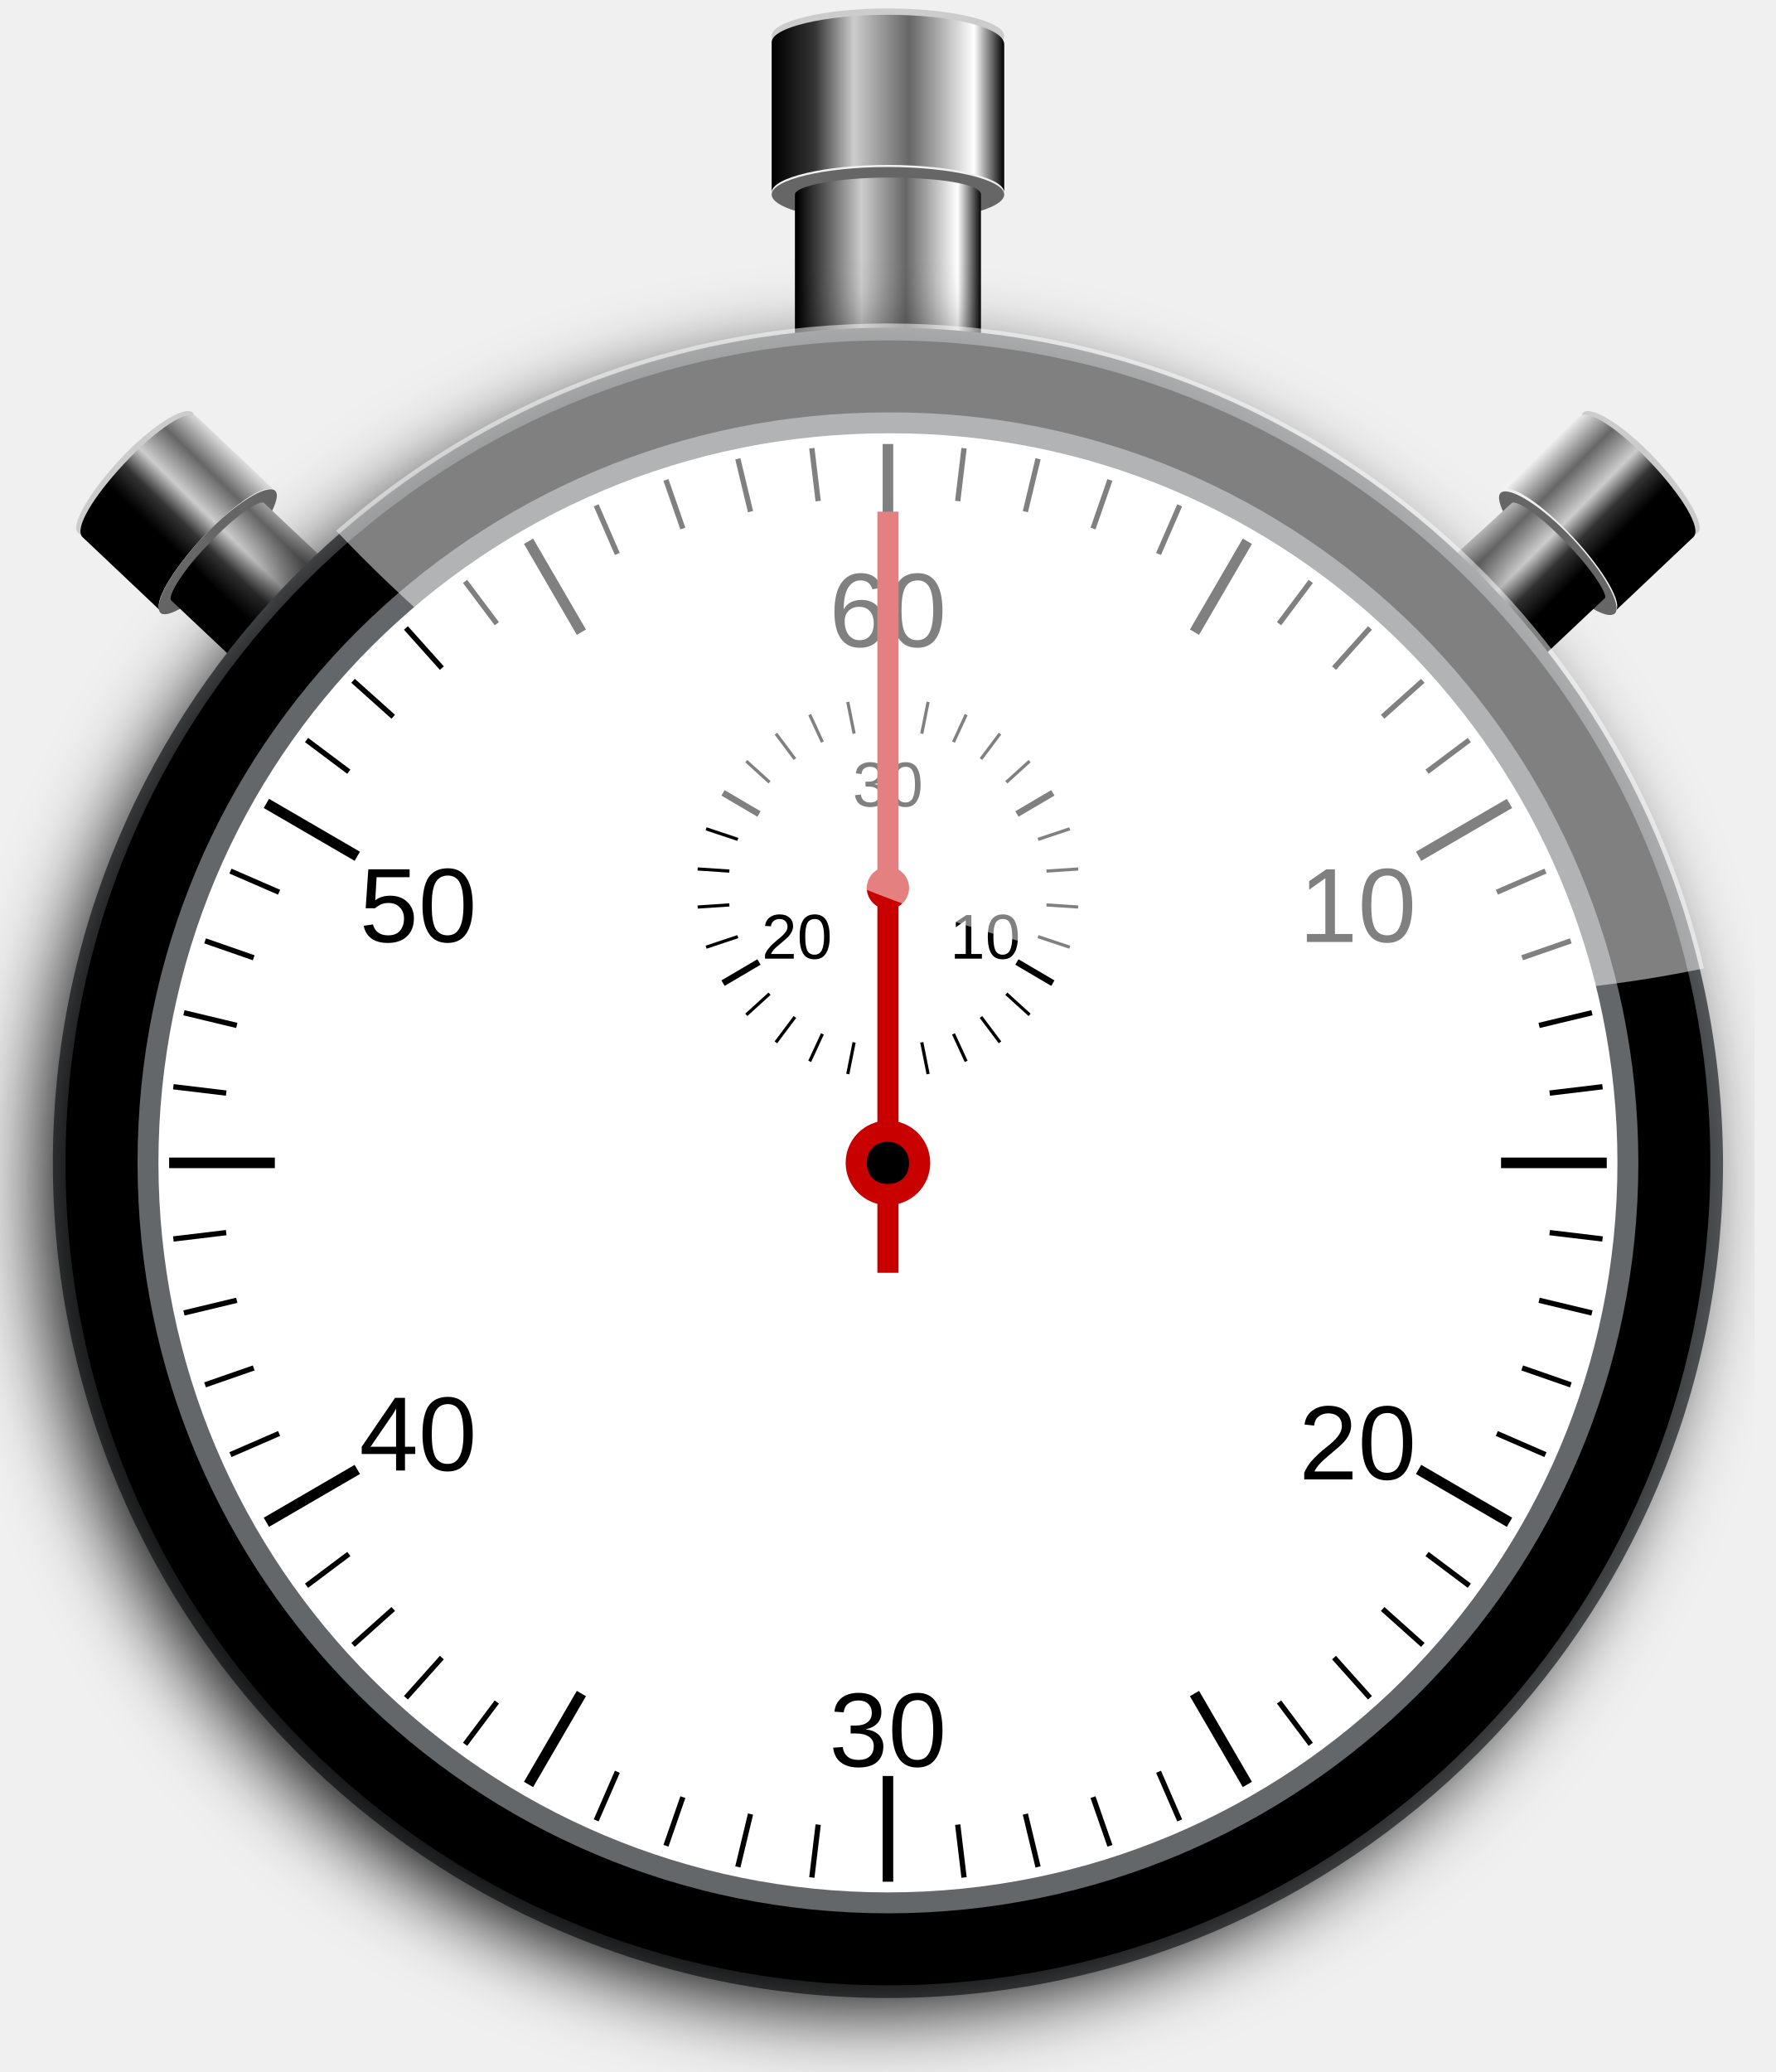
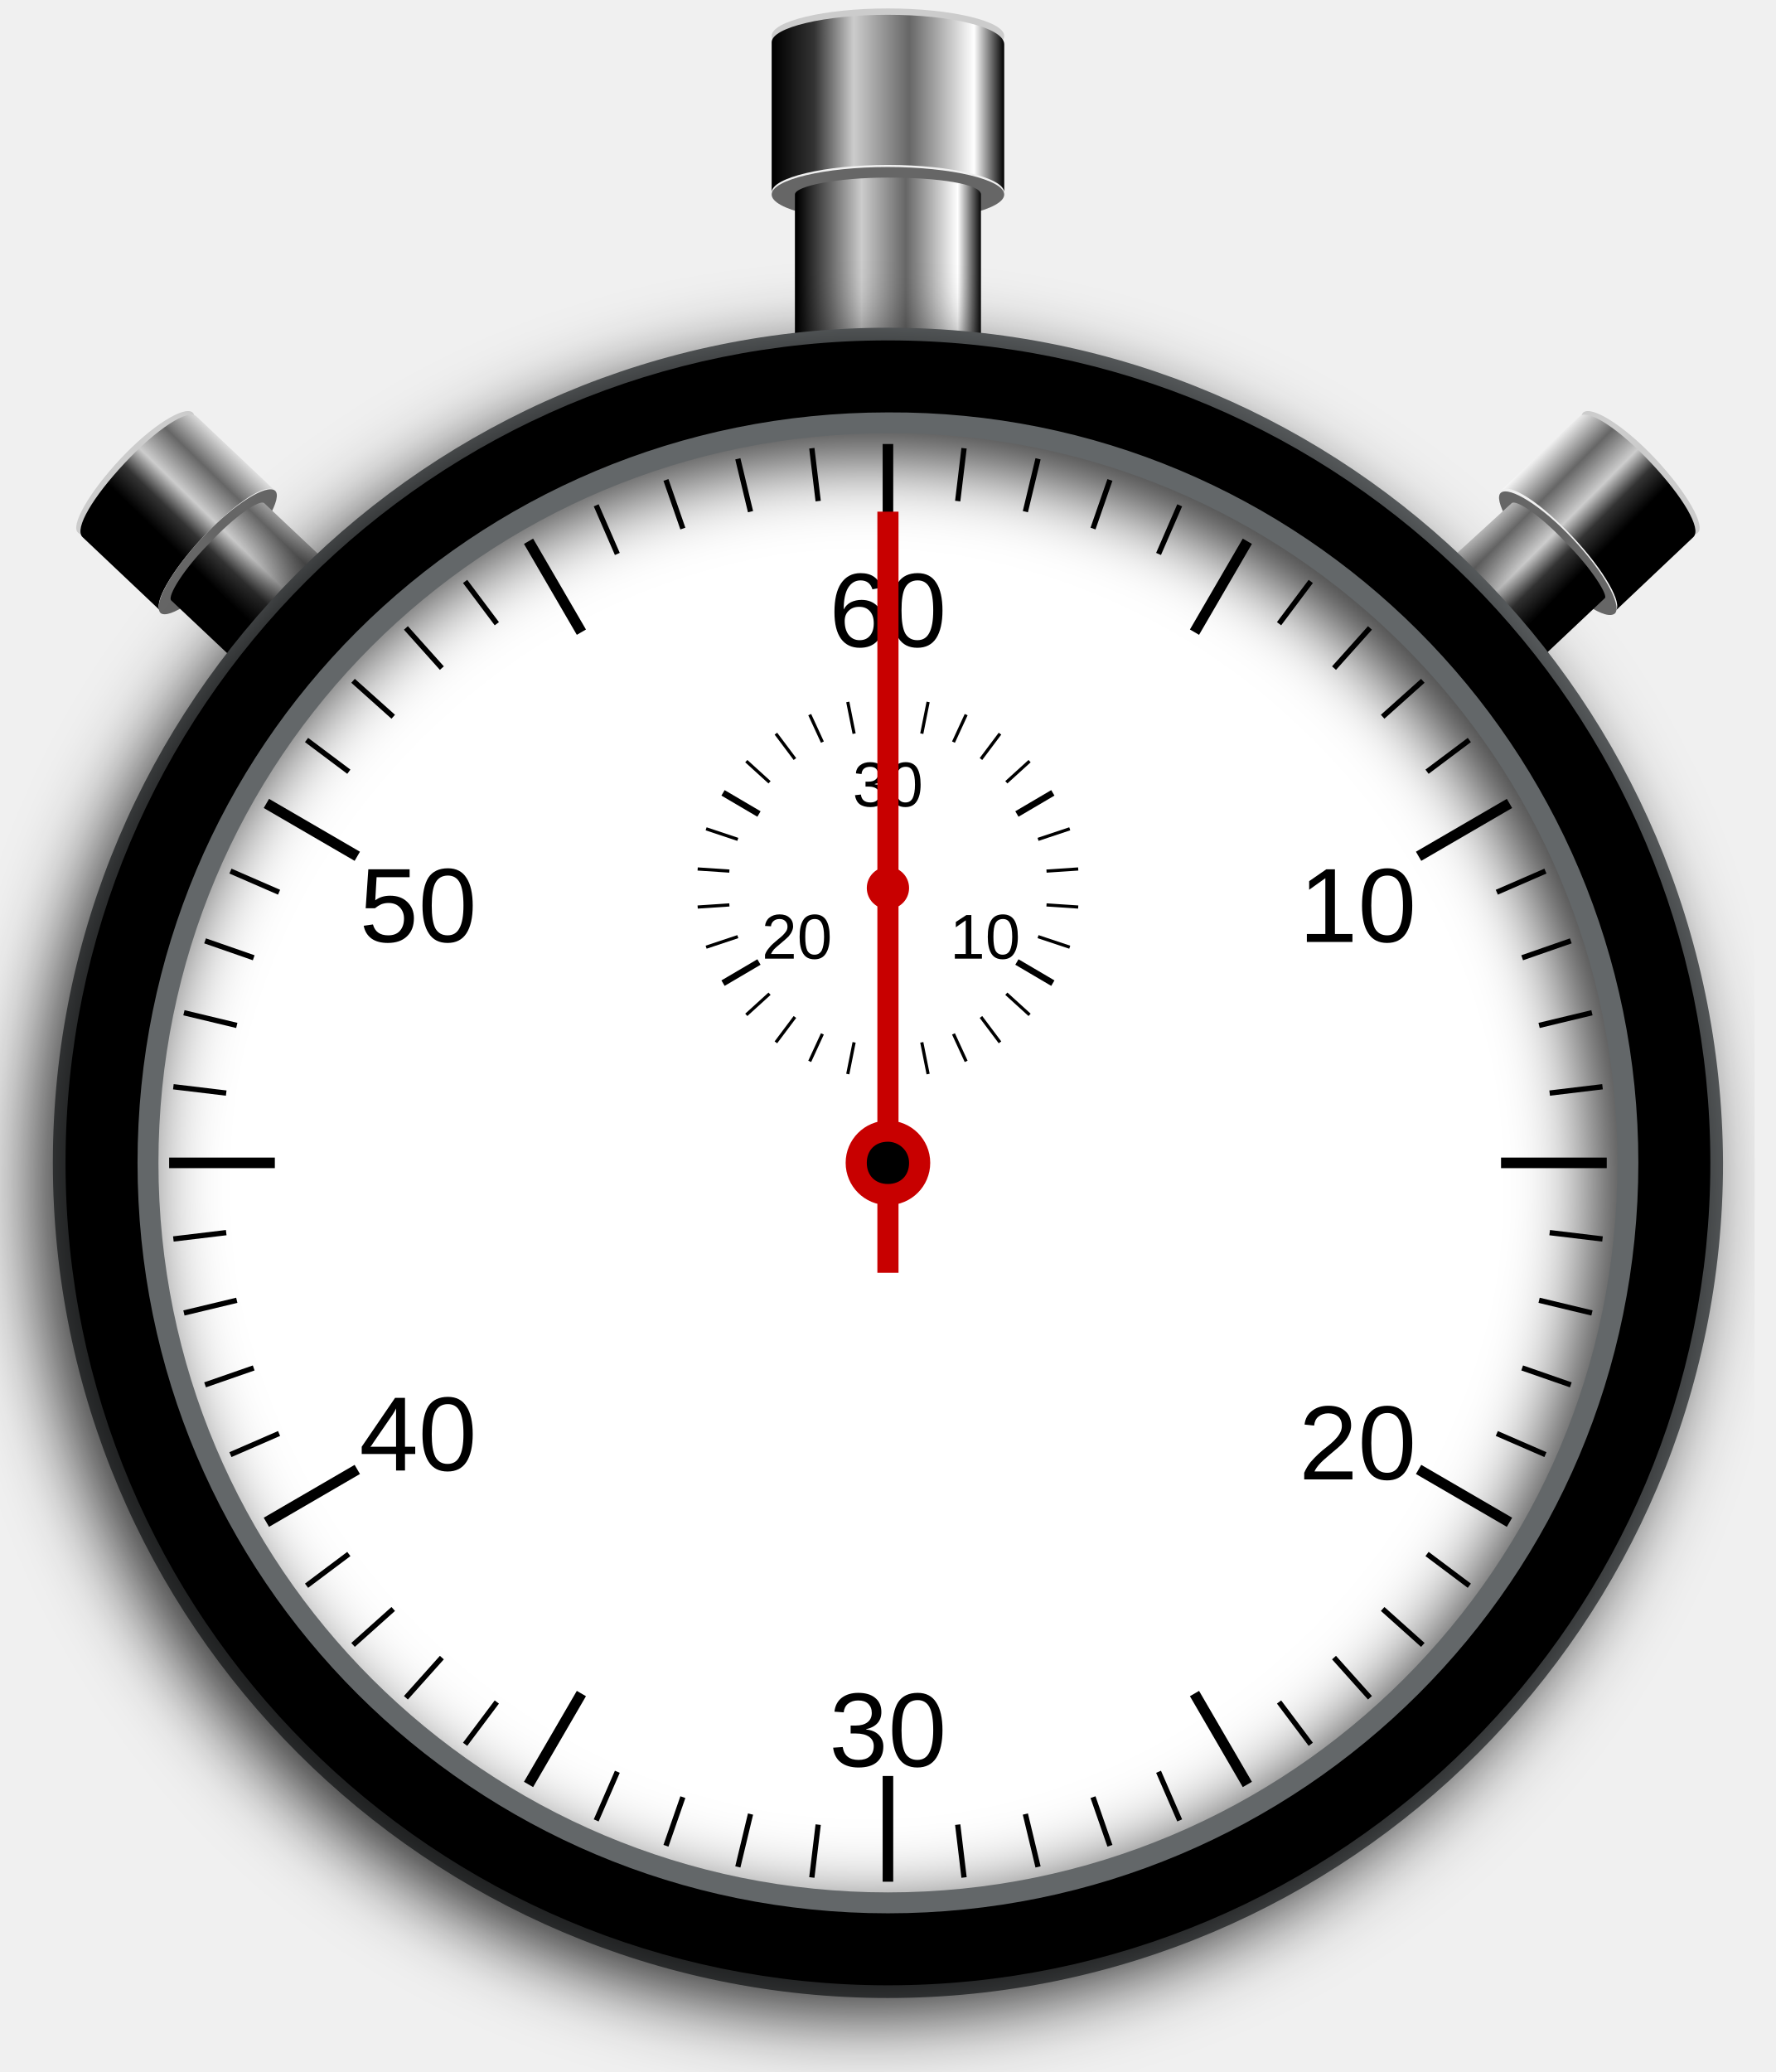
<svg xmlns="http://www.w3.org/2000/svg" version="1.1" id="Layer_1" x="0px" y="0px" viewBox="0 0 84 98" style="enable-background:new 0 0 84 98;" xml:space="preserve">
  <filter id="swshadow">
    <feDropShadow dx="-1" dy="1" stdDeviation="2" />
  </filter>
  <style type="text/css">
	.st0{fill:#CCCCCC;}
	.st1{fill:url(#path6078_1_);}
	.st2{fill:#666666;}
	.st3{fill:url(#path6076_1_);}
	.st4{fill:url(#path6034_1_);}
	.st5{opacity:0.3;fill:url(#path6932_1_);enable-background:new;}
	.st6{fill:url(#path6005_1_);}
	.st7{fill:url(#path6062_1_);}
	.st8{fill:url(#path6060_1_);}
- 	.st10{fill:none;stroke:#636769;}
- 	.st11{fill:#FFFFFF;stroke:#000000;stroke-width:4;filter:url(#swshadow);}
+ 	.st10{fill:#FFFFFF;stroke:#636769;}
+ 	.st11{fill:none;stroke:#000000;stroke-width:4;filter:url(#swshadow);}
	.st12{fill:none;stroke:#636769;stroke-width:0.989;}
	.st13{fill:none;stroke:#000000;stroke-width:0.5;stroke-miterlimit:10;}
	.st14{fill:none;stroke:#000000;stroke-width:0.25;stroke-miterlimit:10;}
	.st15{font-family:'Arial';}
	.st16{font-size:5px;}
	.st17{fill:none;stroke:#000000;stroke-width:0.15;stroke-miterlimit:10;}
	.st18{fill:none;stroke:#000000;stroke-width:0.3;stroke-miterlimit:10;}
	.st19{font-size:3px;}
	.st20{fill:none;stroke:#C80000;stroke-width:0.5;}
	.st21{fill:#C80000;}
	.st22{fill:none;stroke:#C80000;transform-origin:42px 55px;animation:spin 60s infinite linear;}
	.st23{fill:#FFFFFF;fill-opacity:0.5;}
	@keyframes spin{0%{transform:rotate(0deg)}100%{transform:rotate(360deg)}}
</style>
  <path id="path6072" class="st0" d="M3.7,25.2c0.4,0.4,1.9-0.6,3.4-2.2s2.4-3.2,2-3.5s-1.9,0.6-3.4,2.2S3.3,24.9,3.7,25.2z" />
  <linearGradient id="path6078_1_" gradientUnits="userSpaceOnUse" x1="13.252" y1="-1420.251" x2="8.762" y2="-1424.861" gradientTransform="matrix(1 0 0 -1 -1.56 -1399.927)">
    <stop offset="0" style="stop-color:#000000" />
    <stop offset="0.12" style="stop-color:#FFFFFF" />
    <stop offset="0.41" style="stop-color:#666666" />
    <stop offset="0.65" style="stop-color:#CCCCCC" />
    <stop offset="0.82" style="stop-color:#333333" />
    <stop offset="1" style="stop-color:#000000" />
  </linearGradient>
  <path id="path6078" class="st1" d="M5.9,21.9c1.5-1.6,3-2.6,3.4-2.2l3.7,3.5c-0.4-0.4-1.9,0.6-3.4,2.2s-2.4,3.2-2,3.5l-3.7-3.5  C3.5,25,4.4,23.5,5.9,21.9z" />
  <path id="path6074" class="st2" d="M7.6,29c0.4,0.3,1.9-0.7,3.4-2.3s2.4-3.2,2-3.5s-1.9,0.6-3.4,2.2S7.2,28.6,7.6,29z" />
  <linearGradient id="path6076_1_" gradientUnits="userSpaceOnUse" x1="17.146" y1="-1424.044" x2="12.656" y2="-1428.654" gradientTransform="matrix(1 0 0 -1 -1.56 -1399.927)">
    <stop offset="0" style="stop-color:#000000" />
    <stop offset="0.12" style="stop-color:#FFFFFF" />
    <stop offset="0.41" style="stop-color:#666666" />
    <stop offset="0.65" style="stop-color:#CCCCCC" />
    <stop offset="0.82" style="stop-color:#333333" />
    <stop offset="1" style="stop-color:#000000" />
  </linearGradient>
  <path id="path6076" class="st3" d="M9.9,25.7c1.2-1.3,2.4-2.1,2.6-1.9l3.5,3.3c0.2,0.2-0.5,1.4-1.8,2.7s-2.4,2.1-2.6,1.9l-3.5-3.3  C7.9,28.2,8.7,26.9,9.9,25.7z" />
  <path id="path6044" class="st0" d="M47.5,1.7C47.5,2.4,45,3,42,3s-5.5-0.6-5.5-1.3S39,0.4,42,0.4S47.5,1,47.5,1.7z" />
  <linearGradient id="path6034_1_" gradientUnits="userSpaceOnUse" x1="-146.939" y1="2552.439" x2="-156.549" y2="2552.439" gradientTransform="matrix(1.14 0 0 0.88 215.0101 -2241.246)">
    <stop offset="0" style="stop-color:#000000" />
    <stop offset="0.13" style="stop-color:#FFFFFF" />
    <stop offset="0.41" style="stop-color:#666666" />
    <stop offset="0.65" style="stop-color:#CCCCCC" />
    <stop offset="0.82" style="stop-color:#333333" />
    <stop offset="1" style="stop-color:#000000" />
  </linearGradient>
  <path id="path6034" class="st4" d="M42,0.7c-3,0-5.5,0.6-5.5,1.3v7.1c0-0.7,2.5-1.3,5.5-1.3s5.5,0.6,5.5,1.3v-7  C47.5,1.3,45,0.7,42,0.7z" />
  <path id="path6032" class="st2" d="M47.5,9.2c0,0.7-2.5,1.3-5.5,1.3s-5.5-0.6-5.5-1.3S39,7.9,42,7.9S47.5,8.5,47.5,9.2z" />
  <linearGradient id="path6005_1_" gradientUnits="userSpaceOnUse" x1="-1.175" y1="2323.88" x2="-9.665" y2="2323.88" gradientTransform="matrix(1.03 0 0 0.97 47.645 -2241.664)">
    <stop offset="0" style="stop-color:#000000" />
    <stop offset="0.13" style="stop-color:#FFFFFF" />
    <stop offset="0.41" style="stop-color:#666666" />
    <stop offset="0.65" style="stop-color:#CCCCCC" />
    <stop offset="0.82" style="stop-color:#666666" />
    <stop offset="1" style="stop-color:#000000" />
  </linearGradient>
  <path id="path6005" class="st6" d="M42,8.4c-2.4,0-4.4,0.4-4.4,0.8v6.6c0,0.5,2,0.8,4.4,0.8s4.4-0.4,4.4-0.8V9.2  C46.4,8.7,44.4,8.4,42,8.4z" />
  <path id="path6056" class="st0" d="M80.3,25.2c-0.4,0.4-1.9-0.6-3.4-2.2s-2.4-3.2-2-3.5s1.9,0.6,3.4,2.2S80.7,24.9,80.3,25.2z" />
  <linearGradient id="path6062_1_" gradientUnits="userSpaceOnUse" x1="73.92" y1="-1420.462" x2="78.42" y2="-1424.932" gradientTransform="matrix(1 0 0 -1 -1.56 -1399.927)">
    <stop offset="0" style="stop-color:#000000" />
    <stop offset="0.13" style="stop-color:#FFFFFF" />
    <stop offset="0.41" style="stop-color:#666666" />
    <stop offset="0.65" style="stop-color:#CCCCCC" />
    <stop offset="0.82" style="stop-color:#333333" />
    <stop offset="1" style="stop-color:#000000" />
  </linearGradient>
  <path id="path6062" class="st7" d="M78.1,21.9c-1.5-1.6-3-2.6-3.4-2.2L71,23.2c0.4-0.4,1.9,0.6,3.4,2.2s2.4,3.2,2,3.5l3.7-3.5  C80.5,25,79.6,23.5,78.1,21.9z" />
  <path id="path6058" class="st2" d="M76.4,29c-0.4,0.4-1.9-0.6-3.4-2.2s-2.4-3.2-2-3.5s1.9,0.6,3.4,2.2S76.7,28.6,76.4,29z" />
  <linearGradient id="path6060_1_" gradientUnits="userSpaceOnUse" x1="70.138" y1="-1424.269" x2="74.638" y2="-1428.739" gradientTransform="matrix(1 0 0 -1 -1.56 -1399.927)">
    <stop offset="0" style="stop-color:#000000" />
    <stop offset="0.13" style="stop-color:#FFFFFF" />
    <stop offset="0.41" style="stop-color:#666666" />
    <stop offset="0.65" style="stop-color:#CCCCCC" />
    <stop offset="0.82" style="stop-color:#333333" />
    <stop offset="1" style="stop-color:#000000" />
  </linearGradient>
  <path id="path6060" class="st8" d="M74.1,25.7c-1.2-1.3-2.4-2.1-2.6-1.9L68,27c-0.2,0.2,0.5,1.4,1.8,2.7s2.4,2.1,2.6,1.9l3.5-3.3  C76.1,28.2,75.3,26.9,74.1,25.7z" />
-   <path id="body-inner_1_" class="st10" d="M81,55c0,21.5-17.5,39-39,39S3,76.5,3,55s17.5-39,39-39S80.9,33.4,81,55L81,55z" />
-   <path id="body-outer" class="st11" d="M78.9,55c0,20.4-16.5,36.9-36.9,36.9S5.1,75.4,5.1,55S21.6,18.1,42,18.1S78.9,34.6,78.9,55z" />
+   <path id="body-outer" class="st10" d="M81,55c0,21.5-17.5,39-39,39S3,76.5,3,55s17.5-39,39-39S80.9,33.4,81,55L81,55z" />
+   <path id="body" class="st11" d="M78.9,55c0,20.4-16.5,36.9-36.9,36.9S5.1,75.4,5.1,55S21.6,18.1,42,18.1S78.9,34.6,78.9,55z" />
  <path id="body-inner" class="st12" d="M77,55c0,19.4-15.7,35-35,35S7,74.4,7,55s15.6-35,35-35C61.3,19.9,77,35.6,77,55  C77,54.9,77,55,77,55z" />
  <line class="st13" x1="71" y1="55" x2="76" y2="55" />
  <line class="st13" x1="8" y1="55" x2="13" y2="55" />
  <line class="st13" x1="67.1" y1="40.5" x2="71.4" y2="38" />
  <line class="st13" x1="12.6" y1="72" x2="16.9" y2="69.5" />
  <line class="st13" x1="56.5" y1="29.9" x2="59" y2="25.6" />
  <line class="st13" x1="25" y1="84.4" x2="27.5" y2="80.1" />
  <line class="st13" x1="42" y1="26" x2="42" y2="21" />
  <line class="st13" x1="42" y1="89" x2="42" y2="84" />
  <line class="st13" x1="27.5" y1="29.9" x2="25" y2="25.6" />
  <line class="st13" x1="59" y1="84.4" x2="56.5" y2="80.1" />
  <line class="st13" x1="16.9" y1="40.5" x2="12.6" y2="38" />
  <line class="st13" x1="71.4" y1="72" x2="67.1" y2="69.5" />
  <line class="st14" x1="73.3" y1="51.7" x2="75.8" y2="51.4" />
  <line class="st14" x1="8.2" y1="58.6" x2="10.7" y2="58.3" />
  <line class="st14" x1="72.8" y1="48.5" x2="75.3" y2="47.9" />
  <line class="st14" x1="8.7" y1="62.1" x2="11.2" y2="61.5" />
  <line class="st14" x1="72" y1="45.3" x2="74.3" y2="44.5" />
  <line class="st14" x1="9.7" y1="65.5" x2="12" y2="64.7" />
  <line class="st14" x1="70.8" y1="42.2" x2="73.1" y2="41.2" />
  <line class="st14" x1="10.9" y1="68.8" x2="13.2" y2="67.8" />
  <line class="st14" x1="67.5" y1="36.5" x2="69.5" y2="35" />
  <line class="st14" x1="14.5" y1="75" x2="16.5" y2="73.5" />
  <line class="st14" x1="65.4" y1="33.9" x2="67.3" y2="32.2" />
  <line class="st14" x1="16.7" y1="77.8" x2="18.6" y2="76.1" />
  <line class="st14" x1="63.1" y1="31.6" x2="64.8" y2="29.7" />
  <line class="st14" x1="19.2" y1="80.3" x2="20.9" y2="78.4" />
  <line class="st14" x1="60.5" y1="29.5" x2="62" y2="27.5" />
  <line class="st14" x1="22" y1="82.5" x2="23.5" y2="80.5" />
  <line class="st14" x1="54.8" y1="26.2" x2="55.8" y2="23.9" />
  <line class="st14" x1="28.2" y1="86.1" x2="29.2" y2="83.8" />
  <line class="st14" x1="51.7" y1="25" x2="52.5" y2="22.7" />
  <line class="st14" x1="31.5" y1="87.3" x2="32.3" y2="85" />
  <line class="st14" x1="48.5" y1="24.2" x2="49.1" y2="21.7" />
  <line class="st14" x1="34.9" y1="88.3" x2="35.5" y2="85.8" />
  <line class="st14" x1="45.3" y1="23.7" x2="45.6" y2="21.2" />
  <line class="st14" x1="38.4" y1="88.8" x2="38.7" y2="86.3" />
  <line class="st14" x1="38.7" y1="23.7" x2="38.4" y2="21.2" />
  <line class="st14" x1="45.6" y1="88.8" x2="45.3" y2="86.3" />
  <line class="st14" x1="35.5" y1="24.2" x2="34.9" y2="21.7" />
  <line class="st14" x1="49.1" y1="88.3" x2="48.5" y2="85.8" />
  <line class="st14" x1="32.3" y1="25" x2="31.5" y2="22.7" />
  <line class="st14" x1="52.5" y1="87.3" x2="51.7" y2="85" />
  <line class="st14" x1="29.2" y1="26.2" x2="28.2" y2="23.9" />
  <line class="st14" x1="55.8" y1="86.1" x2="54.8" y2="83.8" />
  <line class="st14" x1="23.5" y1="29.5" x2="22" y2="27.5" />
  <line class="st14" x1="62" y1="82.5" x2="60.5" y2="80.5" />
  <line class="st14" x1="20.9" y1="31.6" x2="19.2" y2="29.7" />
  <line class="st14" x1="64.8" y1="80.3" x2="63.1" y2="78.4" />
  <line class="st14" x1="18.6" y1="33.9" x2="16.7" y2="32.2" />
  <line class="st14" x1="67.3" y1="77.8" x2="65.4" y2="76.1" />
  <line class="st14" x1="16.5" y1="36.5" x2="14.5" y2="35" />
  <line class="st14" x1="69.5" y1="75" x2="67.5" y2="73.5" />
  <line class="st14" x1="13.2" y1="42.2" x2="10.9" y2="41.2" />
  <line class="st14" x1="73.1" y1="68.8" x2="70.8" y2="67.8" />
  <line class="st14" x1="12" y1="45.3" x2="9.7" y2="44.5" />
  <line class="st14" x1="74.3" y1="65.5" x2="72" y2="64.7" />
  <line class="st14" x1="11.2" y1="48.5" x2="8.7" y2="47.9" />
  <line class="st14" x1="75.3" y1="62.1" x2="72.8" y2="61.5" />
  <line class="st14" x1="10.7" y1="51.7" x2="8.2" y2="51.4" />
  <line class="st14" x1="75.8" y1="58.6" x2="73.3" y2="58.3" />
  <text transform="matrix(1 0 0 1 39.22 30.5918)" class="st15 st16">60</text>
  <text transform="matrix(1 0 0 1 17 44.5518)" class="st15 st16">50</text>
  <text transform="matrix(1 0 0 1 17 69.5518)" class="st15 st16">40</text>
  <text transform="matrix(1 0 0 1 39.22 83.5518)" class="st15 st16">30</text>
  <text transform="matrix(1 0 0 1 61.44 69.9718)" class="st15 st16">20</text>
  <text transform="matrix(1 0 0 1 61.44 44.5518)" class="st15 st16">10</text>
  <line class="st17" x1="43.6" y1="49.3" x2="43.9" y2="50.8" />
  <line class="st17" x1="40.1" y1="33.2" x2="40.4" y2="34.7" />
  <line class="st17" x1="45.1" y1="48.9" x2="45.7" y2="50.2" />
  <line class="st17" x1="38.3" y1="33.8" x2="38.9" y2="35.1" />
  <line class="st17" x1="46.4" y1="48.1" x2="47.3" y2="49.3" />
  <line class="st17" x1="36.7" y1="34.7" x2="37.6" y2="35.9" />
  <line class="st17" x1="47.6" y1="47" x2="48.7" y2="48" />
  <line class="st17" x1="35.3" y1="36" x2="36.4" y2="37" />
  <line class="st17" x1="49.1" y1="44.3" x2="50.6" y2="44.8" />
  <line class="st17" x1="33.4" y1="39.2" x2="34.9" y2="39.7" />
  <line class="st17" x1="49.5" y1="42.8" x2="51" y2="42.9" />
  <line class="st17" x1="33" y1="41.1" x2="34.5" y2="41.2" />
  <line class="st17" x1="49.5" y1="41.2" x2="51" y2="41.1" />
  <line class="st17" x1="33" y1="42.9" x2="34.5" y2="42.8" />
  <line class="st17" x1="49.1" y1="39.7" x2="50.6" y2="39.2" />
  <line class="st17" x1="33.4" y1="44.8" x2="34.9" y2="44.3" />
  <line class="st17" x1="47.6" y1="37" x2="48.7" y2="36" />
  <line class="st17" x1="35.3" y1="48" x2="36.4" y2="47" />
  <line class="st17" x1="46.4" y1="35.9" x2="47.3" y2="34.7" />
  <line class="st17" x1="36.7" y1="49.3" x2="37.6" y2="48.1" />
  <line class="st17" x1="45.1" y1="35.1" x2="45.7" y2="33.8" />
  <line class="st17" x1="38.3" y1="50.2" x2="38.9" y2="48.9" />
  <line class="st17" x1="43.6" y1="34.7" x2="43.9" y2="33.2" />
  <line class="st17" x1="40.1" y1="50.8" x2="40.4" y2="49.3" />
  <line class="st18" x1="48.1" y1="38.5" x2="49.8" y2="37.5" />
  <line class="st18" x1="34.2" y1="46.5" x2="35.9" y2="45.5" />
  <line class="st18" x1="42" y1="35" x2="42" y2="33" />
  <line class="st18" x1="42" y1="51" x2="42" y2="49" />
  <line class="st18" x1="35.9" y1="38.5" x2="34.2" y2="37.5" />
  <line class="st18" x1="49.8" y1="46.5" x2="48.1" y2="45.5" />
  <text transform="matrix(1 0 0 1 40.33 38.1418)" class="st15 st19">30</text>
  <text transform="matrix(1 0 0 1 36.03 45.3418)" class="st15 st19">20</text>
  <text transform="matrix(1 0 0 1 44.93 45.3418)" class="st15 st19">10</text>
  <line class="st20" x1="42" y1="34.1" x2="42" y2="44" />
  <circle class="st21" cx="42" cy="42" r="1" />
  <line id="arm" class="st22" x1="42" y1="24.2" x2="42" y2="60.2" />
  <circle id="center" class="st21" cx="42" cy="55" r="2" />
  <path id="center-dot" d="M43,55c0,0.6-0.4,1-1,1s-1-0.4-1-1s0.4-1,1-1C42.5,54,43,54.4,43,55L43,55z" />
-   <path class="st23" d="M15.9,25.1c12.9,13.6,31.2,22,51.4,22c4.6,0,9-0.4,13.3-1.3C76.5,28.3,60.7,15.3,42,15.3C32,15.3,22.9,19,15.9,25.1z" />
</svg>
